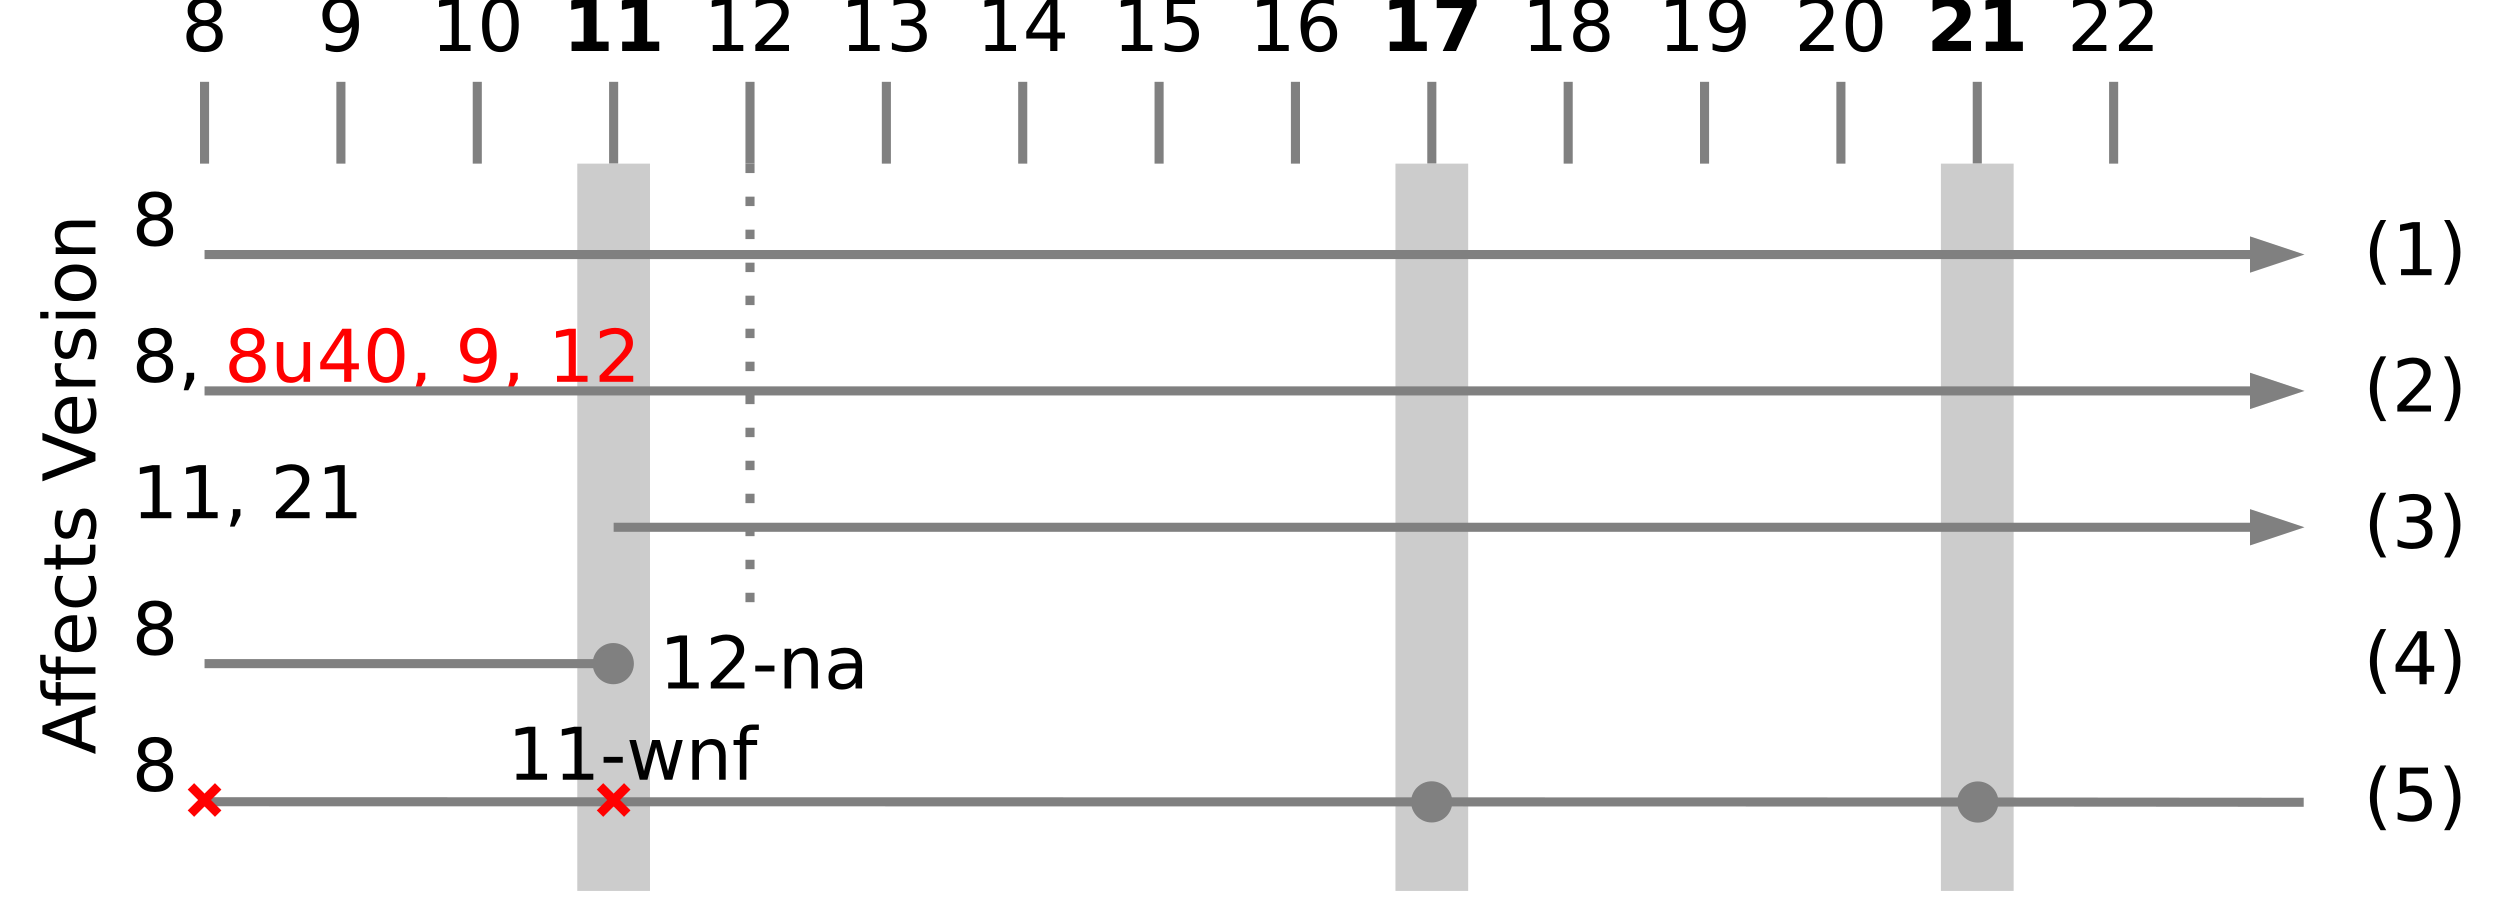
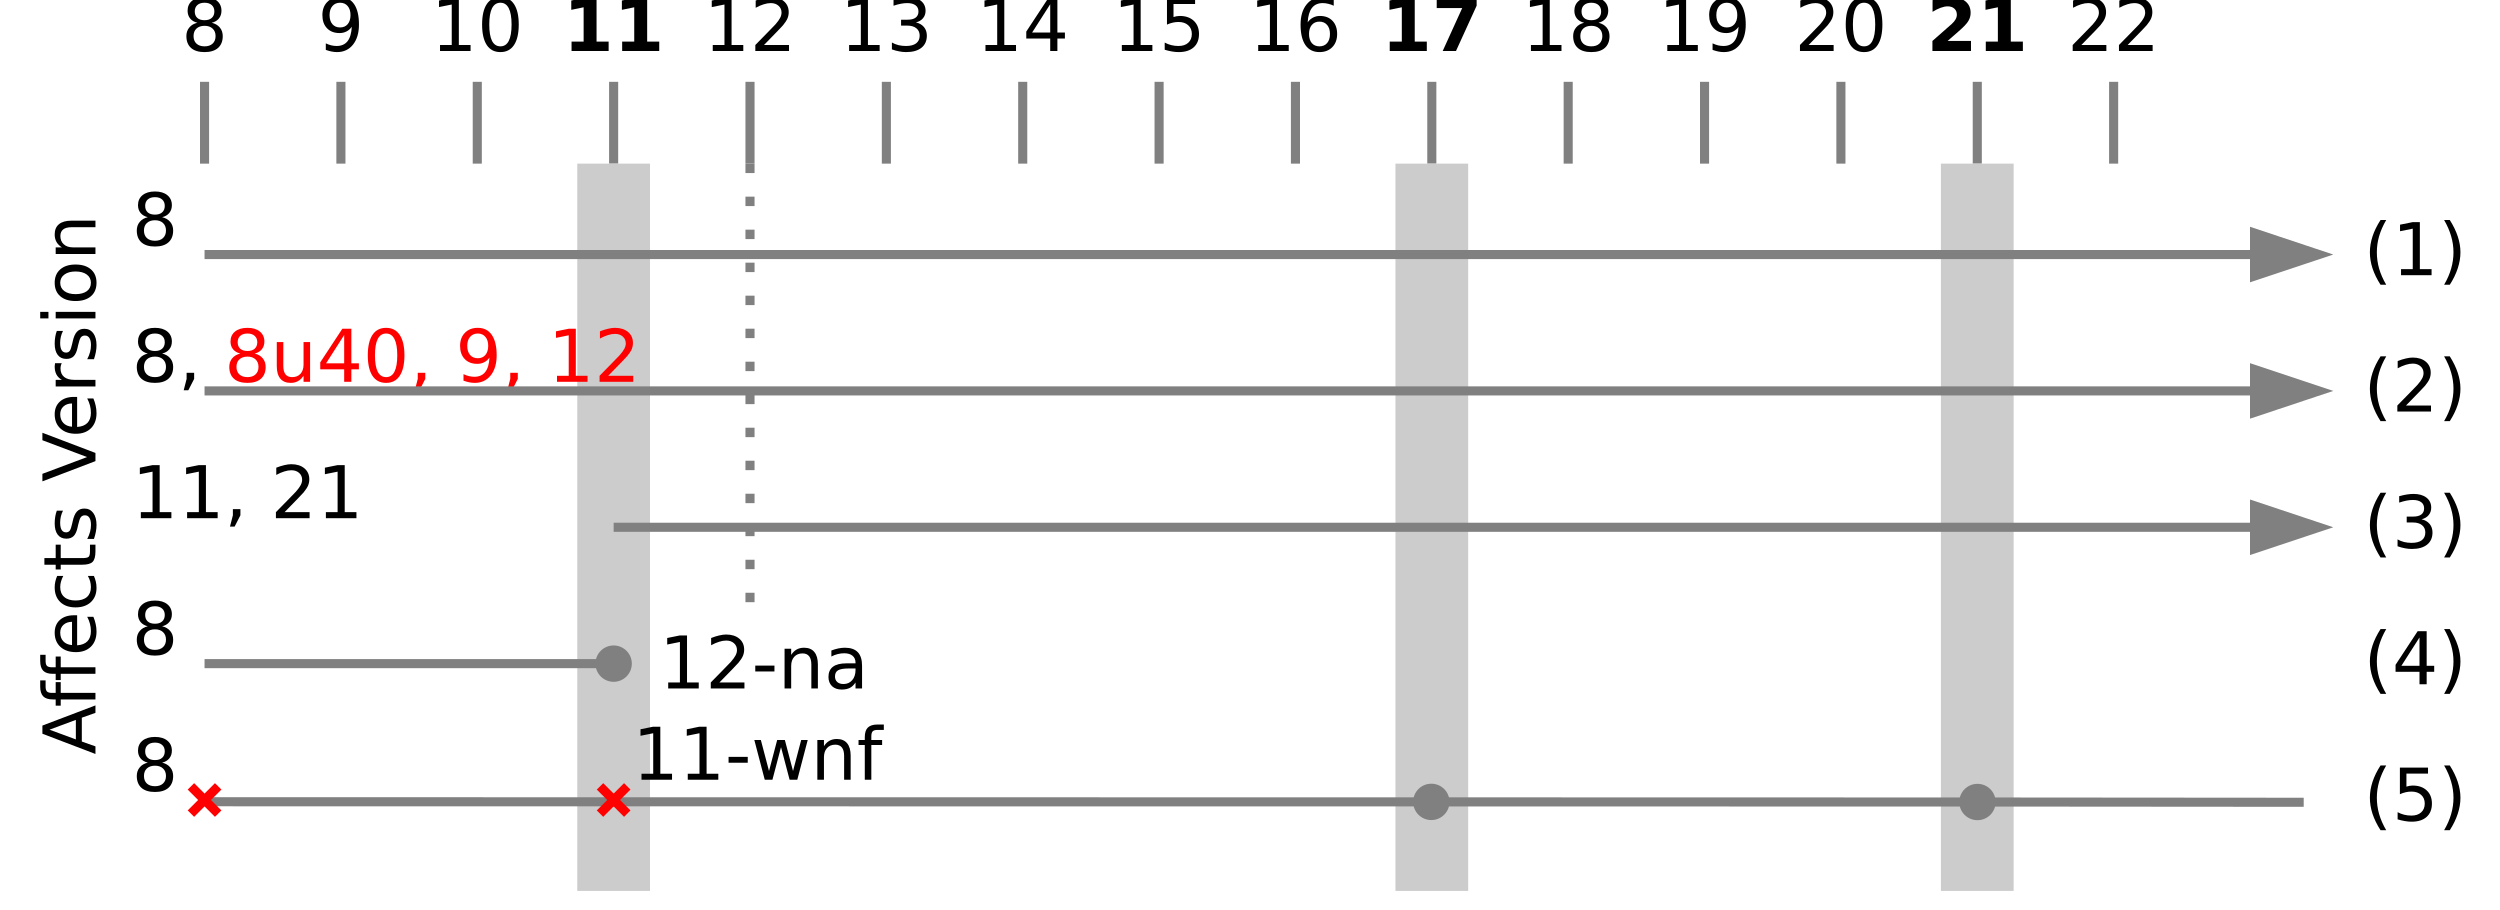
- <svg xmlns="http://www.w3.org/2000/svg" width="550" height="200" version="1.1" id="svg1108">
-   <defs id="defs1112">
-     <marker markerWidth="0.525" markerHeight="1" refX="0" refY="0" orient="auto-start-reverse" id="CapTriangle" viewBox="0 0 0.525 1" style="overflow:visible" preserveAspectRatio="xMidYMid">
-       <path style="fill:context-stroke;stroke-linecap:butt" d="M 0,-1 1,0 0,1 -0.05,0 Z" transform="scale(0.5)" id="path61" />
-     </marker>
-     <marker style="overflow:visible" id="DotM" refX="0.0" refY="0.0" orient="auto" viewBox="0 0 4.533 4.533" markerWidth="4.533" markerHeight="4.533" preserveAspectRatio="xMidYMid">
-       <path transform="scale(0.4) translate(7.4, 1)" style="fill-rule:evenodd;fill:context-stroke;stroke:context-stroke;stroke-width:1pt" d="M -2.5,-1.0 C -2.5,1.76 -4.74,4.0 -7.5,4.0 C -10.26,4.0 -12.5,1.76 -12.5,-1.0 C -12.5,-3.76 -10.26,-6.0 -7.5,-6.0 C -4.74,-6.0 -2.5,-3.76 -2.5,-1.0 z " id="path2501" />
-     </marker>
-     <marker style="overflow:visible" id="StopS" refX="0.0" refY="0.0" orient="auto">
-       <path transform="scale(0.2)" style="fill:none;fill-opacity:0.75;fill-rule:evenodd;stroke:context-stroke;stroke-width:1pt" d="M 0.0,5.65 L 0.0,-5.65" id="path2612" />
-     </marker>
-     <marker style="overflow:visible" id="StopL" refX="0.0" refY="0.0" orient="auto">
-       <path transform="scale(0.8)" style="fill:none;fill-opacity:0.75;fill-rule:evenodd;stroke:context-stroke;stroke-width:1pt" d="M 0.0,5.65 L 0.0,-5.65" id="path2606" />
-     </marker>
-     <marker style="overflow:visible" id="StopM" refX="0.0" refY="0.0" orient="auto">
-       <path transform="scale(0.4)" style="fill:none;fill-opacity:0.75;fill-rule:evenodd;stroke:context-stroke;stroke-width:1pt" d="M 0.0,5.65 L 0.0,-5.65" id="path2609" />
-     </marker>
-     <marker id="marker2763" refX="5.0" refY="3.0" orient="auto-start-reverse" viewBox="0 0 10 6" markerWidth="10" markerHeight="6" preserveAspectRatio="xMidYMid">
-       <path style="fill:context-stroke" d="m 10,3 -10,3 0,-6 z" id="path2761" />
-     </marker>
-     <marker style="overflow:visible" id="TriangleOutL" refX="0.0" refY="0.0" orient="auto">
-       <path transform="scale(0.8)" style="fill-rule:evenodd;fill:context-stroke;stroke:context-stroke;stroke-width:1pt" d="M 5.77,0.0 L -2.88,5.0 L -2.88,-5.0 L 5.77,0.0 z " id="path2579" />
-     </marker>
-     <marker style="overflow:visible" id="Arrow2Send" refX="0.0" refY="0.0" orient="auto">
-       <path transform="scale(0.3) rotate(180) translate(-2.3,0)" d="M 8.719,4.034 L -2.207,0.016 L 8.719,-4.002 C 6.973,-1.63 6.983,1.616 8.719,4.034 z " style="stroke:context-stroke;fill-rule:evenodd;fill:context-stroke;stroke-width:0.625;stroke-linejoin:round" id="path2470" />
-     </marker>
-     <marker style="overflow:visible" id="Arrow2Mend" refX="0.0" refY="0.0" orient="auto">
-       <path transform="scale(0.6) rotate(180) translate(0,0)" d="M 8.719,4.034 L -2.207,0.016 L 8.719,-4.002 C 6.973,-1.63 6.983,1.616 8.719,4.034 z " style="stroke:context-stroke;fill-rule:evenodd;fill:context-stroke;stroke-width:0.625;stroke-linejoin:round" id="path2464" />
-     </marker>
-     <marker style="overflow:visible" id="Arrow2Lend" refX="0.0" refY="0.0" orient="auto" viewBox="0 0 12.706 9.526" markerWidth="12.706" markerHeight="9.526" preserveAspectRatio="xMidYMid">
-       <path transform="scale(1.1) rotate(180) translate(1,0)" d="M 8.719,4.034 L -2.207,0.016 L 8.719,-4.002 C 6.973,-1.63 6.983,1.616 8.719,4.034 z " style="stroke:context-stroke;fill-rule:evenodd;fill:context-stroke;stroke-width:0.625;stroke-linejoin:round" id="path2458" />
-     </marker>
-     <marker style="overflow:visible" id="Arrow1Send" refX="0.0" refY="0.0" orient="auto">
-       <path transform="scale(0.2) rotate(180) translate(6,0)" style="fill-rule:evenodd;fill:context-stroke;stroke:context-stroke;stroke-width:1pt" d="M 0.0,0.0 L 5.0,-5.0 L -12.5,0.0 L 5.0,5.0 L 0.0,0.0 z " id="path2452" />
-     </marker>
-     <marker style="overflow:visible" id="Arrow1Mend" refX="0.0" refY="0.0" orient="auto">
-       <path transform="scale(0.4) rotate(180) translate(10,0)" style="fill-rule:evenodd;fill:context-stroke;stroke:context-stroke;stroke-width:1pt" d="M 0.0,0.0 L 5.0,-5.0 L -12.5,0.0 L 5.0,5.0 L 0.0,0.0 z " id="path2446" />
-     </marker>
-     <marker style="overflow:visible" id="Arrow1Lend" refX="0.0" refY="0.0" orient="auto">
-       <path transform="scale(0.8) rotate(180) translate(12.5,0)" style="fill-rule:evenodd;fill:context-stroke;stroke:context-stroke;stroke-width:1pt" d="M 0.0,0.0 L 5.0,-5.0 L -12.5,0.0 L 5.0,5.0 L 0.0,0.0 z " id="path2440" />
-     </marker>
-     <marker id="ExperimentalArrow" refX="5.0" refY="3.0" orient="auto-start-reverse" viewBox="0 0 10 6" markerWidth="10" markerHeight="6" preserveAspectRatio="xMidYMid">
-       <path style="fill:context-stroke" d="m 10,3 -10,3 0,-6 z" id="path2690" />
-     </marker>
-     <marker id="arrow-4" viewBox="0 0 20 18" refX="0" refY="9" markerWidth="20" markerHeight="18" orient="auto" preserveAspectRatio="xMidYMid">
-       <path d="M 0,7 6,9 0,11 Z" fill="#808080" id="path1060-1" />
-     </marker>
-     <marker id="arrow-5" viewBox="0 0 20 18" refX="0" refY="9" markerWidth="20" markerHeight="18" orient="auto" preserveAspectRatio="xMidYMid">
-       <path d="M 0,7 6,9 0,11 Z" fill="#808080" id="path1060-0" />
-     </marker>
-     <marker id="arrow-5-1" viewBox="0 0 20 18" refX="0" refY="9" markerWidth="20" markerHeight="18" orient="auto" preserveAspectRatio="xMidYMid">
-       <path d="M 0,7 6,9 0,11 Z" fill="#808080" id="path1060-0-5" />
-     </marker>
-     <marker style="overflow:visible" id="DotM-3" refX="0" refY="0" orient="auto" viewBox="0 0 4.533 4.533" markerWidth="4.533" markerHeight="4.533" preserveAspectRatio="xMidYMid">
-       <path transform="matrix(0.4,0,0,0.4,2.96,0.4)" style="fill:context-stroke;fill-rule:evenodd;stroke:context-stroke;stroke-width:1pt" d="m -2.5,-1 c 0,2.76 -2.24,5 -5,5 -2.76,0 -5,-2.24 -5,-5 0,-2.76 2.24,-5 5,-5 2.76,0 5,2.24 5,5 z" id="path2501-5" />
-     </marker>
-     <marker id="arrow-5-2" viewBox="0 0 20 18" refX="0" refY="9" markerWidth="20" markerHeight="18" orient="auto" preserveAspectRatio="xMidYMid">
-       <path d="M 0,7 6,9 0,11 Z" fill="#808080" id="path1060-0-2" />
-     </marker>
-   </defs>
+ <svg xmlns="http://www.w3.org/2000/svg" width="550" height="200" version="1.1">
  <style id="style985">
        rect {
            fill: none;
            stroke: black;
            stroke-width: 1;
        }
        text {
            font: 16px 'DejaVu Sans', sans-serif;
        }
        #head text {
            text-anchor: middle;
            dominant-baseline: text-bottom;
        }
        #refs text {
            dominant-baseline: middle;
        }
        text.lts {
            font-weight: bold;
        }
        #headlines line, #timeline path {
            stroke: #808080;
            stroke-width: 2;
        }
        #lts-lines line {
            stroke: #CCCCCC;
            stroke-width: 16;
        }
    </style>
-   <text x="-166" y="21" transform="rotate(-90)" id="text987" style="font-style:normal;font-variant:normal;font-weight:normal;font-stretch:normal;font-size:16px;line-height:normal;font-family:'DejaVu Sans', sans-serif">Affects Version</text>
+   <text x="-166" y="21" transform="rotate(-90)">Affects Version</text>
  <g id="head">
-     <text x="45" y="15" id="text989">8</text>
-     <text x="75" y="15" id="text991">9</text>
-     <text x="105" y="15" id="text993">10</text>
-     <text x="135" y="15" class="lts" id="text995">11</text>
-     <text x="165" y="15" id="text997">12</text>
-     <text x="195" y="15" id="text999">13</text>
-     <text x="225" y="15" id="text1001">14</text>
-     <text x="255" y="15" id="text1003">15</text>
-     <text x="285" y="15" id="text1005">16</text>
-     <text x="315" y="15" class="lts" id="text1007">17</text>
-     <text x="345" y="15" id="text1009">18</text>
-     <text x="375" y="15" id="text1011">19</text>
-     <text x="405" y="15" id="text1013">20</text>
-     <text x="435" y="15" class="lts" id="text1015">21</text>
-     <text x="465" y="15" id="text1017">22</text>
+     <text x="45" y="15">8</text>
+     <text x="75" y="15">9</text>
+     <text x="105" y="15">10</text>
+     <text x="135" y="15" class="lts">11</text>
+     <text x="165" y="15">12</text>
+     <text x="195" y="15">13</text>
+     <text x="225" y="15">14</text>
+     <text x="255" y="15">15</text>
+     <text x="285" y="15">16</text>
+     <text x="315" y="15" class="lts">17</text>
+     <text x="345" y="15">18</text>
+     <text x="375" y="15">19</text>
+     <text x="405" y="15">20</text>
+     <text x="435" y="15" class="lts">21</text>
+     <text x="465" y="15">22</text>
  </g>
  <g id="headlines">
-     <line x1="45" y1="18" x2="45" y2="36" id="line1020" />
-     <line x1="75" y1="18" x2="75" y2="36" id="line1022" />
-     <line x1="105" y1="18" x2="105" y2="36" id="line1024" />
-     <line x1="135" y1="18" x2="135" y2="36" id="line1026" />
-     <line x1="165" y1="18" x2="165" y2="36" id="line1028" />
-     <line x1="165" y1="36" x2="165" y2="137.16" stroke-dasharray="2.075, 5.187" id="line1030" />
-     <line x1="195" y1="18" x2="195" y2="36" id="line1032" />
-     <line x1="225" y1="18" x2="225" y2="36" id="line1034" />
-     <line x1="255" y1="18" x2="255" y2="36" id="line1036" />
-     <line x1="285" y1="18" x2="285" y2="36" id="line1038" />
-     <line x1="315" y1="18" x2="315" y2="36" id="line1040" />
-     <line x1="345" y1="18" x2="345" y2="36" id="line1042" />
-     <line x1="375" y1="18" x2="375" y2="36" id="line1044" />
-     <line x1="405" y1="18" x2="405" y2="36" id="line1046" />
-     <line x1="435" y1="18" x2="435" y2="36" id="line1048" />
-     <line x1="465" y1="18" x2="465" y2="36" id="line1050" />
+     <line x1="45" y1="18" x2="45" y2="36" />
+     <line x1="75" y1="18" x2="75" y2="36" />
+     <line x1="105" y1="18" x2="105" y2="36" />
+     <line x1="135" y1="18" x2="135" y2="36" />
+     <line x1="165" y1="18" x2="165" y2="36" />
+     <line x1="165" y1="36" x2="165" y2="137.16" stroke-dasharray="2.075, 5.187" />
+     <line x1="195" y1="18" x2="195" y2="36" />
+     <line x1="225" y1="18" x2="225" y2="36" />
+     <line x1="255" y1="18" x2="255" y2="36" />
+     <line x1="285" y1="18" x2="285" y2="36" />
+     <line x1="315" y1="18" x2="315" y2="36" />
+     <line x1="345" y1="18" x2="345" y2="36" />
+     <line x1="375" y1="18" x2="375" y2="36" />
+     <line x1="405" y1="18" x2="405" y2="36" />
+     <line x1="435" y1="18" x2="435" y2="36" />
+     <line x1="465" y1="18" x2="465" y2="36" />
  </g>
  <g id="lts-lines">
-     <line x1="135" y1="36" x2="135" y2="196" id="line1053" />
-     <line x1="315" y1="36" x2="315" y2="196" id="line1055" />
-     <line x1="435" y1="36" x2="435" y2="196" id="line1057" />
+     <line x1="135" y1="36" x2="135" y2="196" />
+     <line x1="315" y1="36" x2="315" y2="196" />
+     <line x1="435" y1="36" x2="435" y2="196" />
  </g>
  <g id="refs">
-     <text x="520" y="56" id="text1097">(1)</text>
-     <text x="520" y="86" id="text1099">(2)</text>
-     <text x="520" y="116" id="text1101">(3)</text>
-     <text x="520" y="146" id="text1103">(4)</text>
-     <text x="520" y="176" id="text1105">(5)</text>
+     <text x="520" y="56">(1)</text>
+     <text x="520" y="86">(2)</text>
+     <text x="520" y="116">(3)</text>
+     <text x="520" y="146">(4)</text>
+     <text x="520" y="176">(5)</text>
  </g>
  <g id="timeline" style="display:inline">
-     <defs id="defs1066">
+     <defs>
      <marker id="arrow" viewBox="0 0 20 18" refX="0" refY="9" markerWidth="20" markerHeight="18" orient="auto">
-         <path d="M 0,7 6,9 0,11 Z" fill="#808080" id="path1060" />
+         <path d="M 0,7 6,9 0,11 Z" fill="#808080" />
      </marker>
      <marker id="circle" viewBox="0 0 12 12" refX="6" refY="6" markerWidth="12" markerHeight="12" orient="auto">
-         <circle cx="6" cy="6" r="3" fill="#808080" id="circle1063" />
+         <circle cx="6" cy="6" r="2" fill="#808080" />
      </marker>
    </defs>
-     <text x="29" y="54" id="text1068" style="font-style:normal;font-variant:normal;font-weight:normal;font-stretch:normal;font-size:16px;line-height:normal;font-family:'DejaVu Sans', sans-serif">8</text>
-     <path d="M 45,56 H 495" marker-end="url(#arrow)" id="path1070" style="fill-opacity:1;stroke-width:1.999;stroke-miterlimit:4;stroke-dasharray:none;marker-end:url(#arrow-5)" />
-     <text x="29" y="84" id="text1074" style="font-style:normal;font-variant:normal;font-weight:normal;font-stretch:normal;font-size:16px;line-height:normal;font-family:'DejaVu Sans', sans-serif">8, <tspan fill="#ff0000" id="tspan1072">8u40, 9, 12</tspan>
+     <text x="29" y="54">8</text>
+     <path d="M 45,56 H 495" marker-end="url(#arrow)" />
+     <text x="29" y="84">8, <tspan fill="#ff0000">8u40, 9, 12</tspan>
    </text>
-     <path d="M 45,86 H 495" marker-end="url(#arrow)" id="path1076" style="fill-opacity:1;marker-end:url(#arrow-5)" />
-     <text x="29" y="114" id="text1078" style="font-style:normal;font-variant:normal;font-weight:normal;font-stretch:normal;font-size:16px;line-height:normal;font-family:'DejaVu Sans', sans-serif">11, 21</text>
-     <path d="M 135,116 H 495" marker-end="url(#arrow)" id="path1080" style="fill-opacity:1;stroke-width:1.999;stroke-miterlimit:4;stroke-dasharray:none;marker-end:url(#arrow-5)" />
-     <text x="29" y="144" id="text1082" style="font-style:normal;font-variant:normal;font-weight:normal;font-stretch:normal;font-size:16px;line-height:normal;font-family:'DejaVu Sans', sans-serif">8</text>
-     <text x="145.019" y="151.469" id="text1084" style="font-style:normal;font-variant:normal;font-weight:normal;font-stretch:normal;font-size:16px;line-height:normal;font-family:'DejaVu Sans', sans-serif">12-na</text>
-     <path d="m 45,146 h 90" marker-end="url(#circle)" id="path1086" style="fill-opacity:1;marker-end:url(#DotM)" />
-     <text x="29" y="174" id="text1088" style="font-style:normal;font-variant:normal;font-weight:normal;font-stretch:normal;font-size:16px;line-height:normal;font-family:'DejaVu Sans', sans-serif">8</text>
-     <text x="139.146" y="171.546" style="font-style:normal;font-variant:normal;font-weight:normal;font-stretch:normal;font-size:16px;line-height:normal;font-family:'DejaVu Sans', sans-serif;text-anchor:middle" id="text1090">11-wnf</text>
-     <path d="m 506.816,176.501 -71.775,-0.058 -120.15,-0.029 -269.95,-0.029" marker-end="url(#arrow-4)" id="path1076-6-3" style="display:inline;fill-opacity:1;stroke:#808080;stroke-width:1.999;stroke-linecap:butt;stroke-miterlimit:4;stroke-dasharray:none;marker-mid:url(#DotM);marker-end:url(#CapTriangle)" />
-     <path d="m 132,173 6,6 m 0,-6 -6,6" style="stroke:#ff0000" id="path1094" />
-     <path d="m 42,173 2.633,2.633 L 48,179 m 0,-6 -6,6" style="stroke:#ff0000;stroke-width:2" id="path1094-7" />
+     <path d="M 45,86 H 495" marker-end="url(#arrow)" />
+     <text x="29" y="114">11, 21</text>
+     <path d="M 135,116 H 495" marker-end="url(#arrow)" />
+     <text x="29" y="144">8</text>
+     <text x="145.019" y="151.469">12-na</text>
+     <path d="m 45,146 h 90" marker-end="url(#circle)" />
+     <text x="29" y="174">8</text>
+     <text x="139.146" y="171.546">11-wnf</text>
+     <path d="m 506.816,176.501 -71.775,-0.058 -120.15,-0.029 -269.95,-0.029" marker-mid="url(#circle)" />
+     <path d="m 132,173 6,6 m 0,-6 -6,6" style="stroke:#ff0000" />
+     <path d="m 42,173 2.633,2.633 L 48,179 m 0,-6 -6,6" style="stroke:#ff0000" />
  </g>
</svg>
